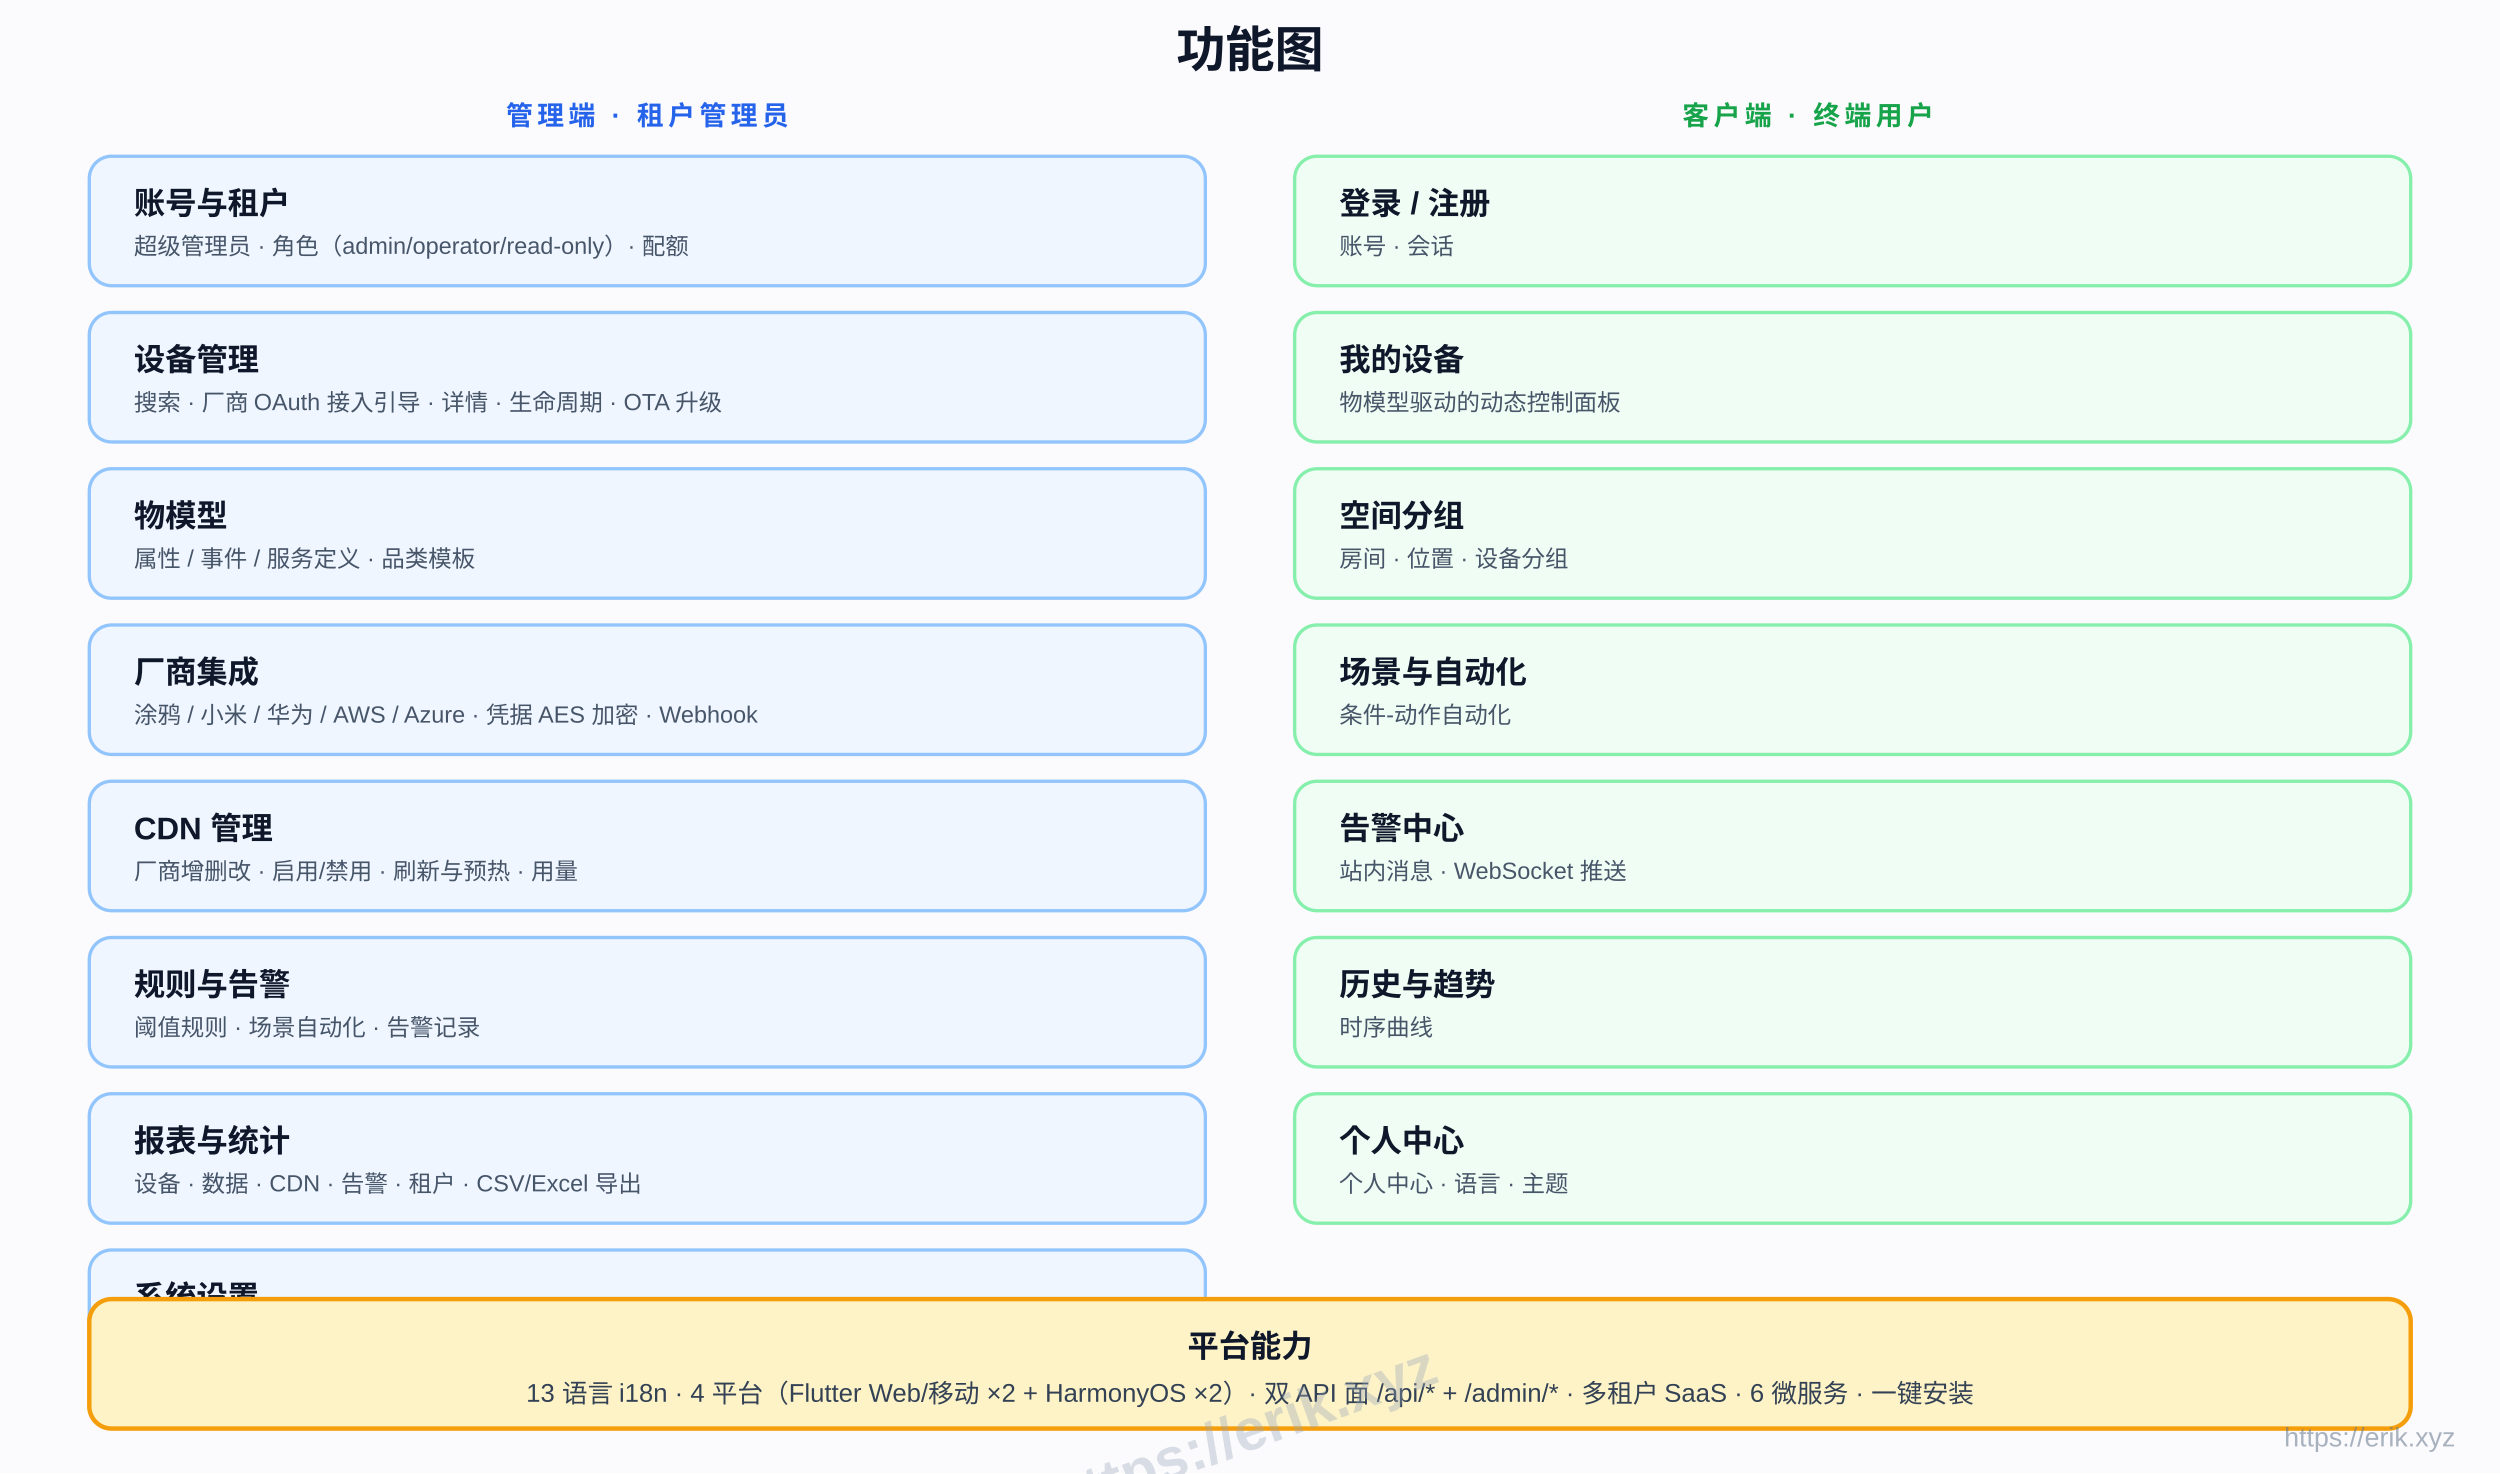
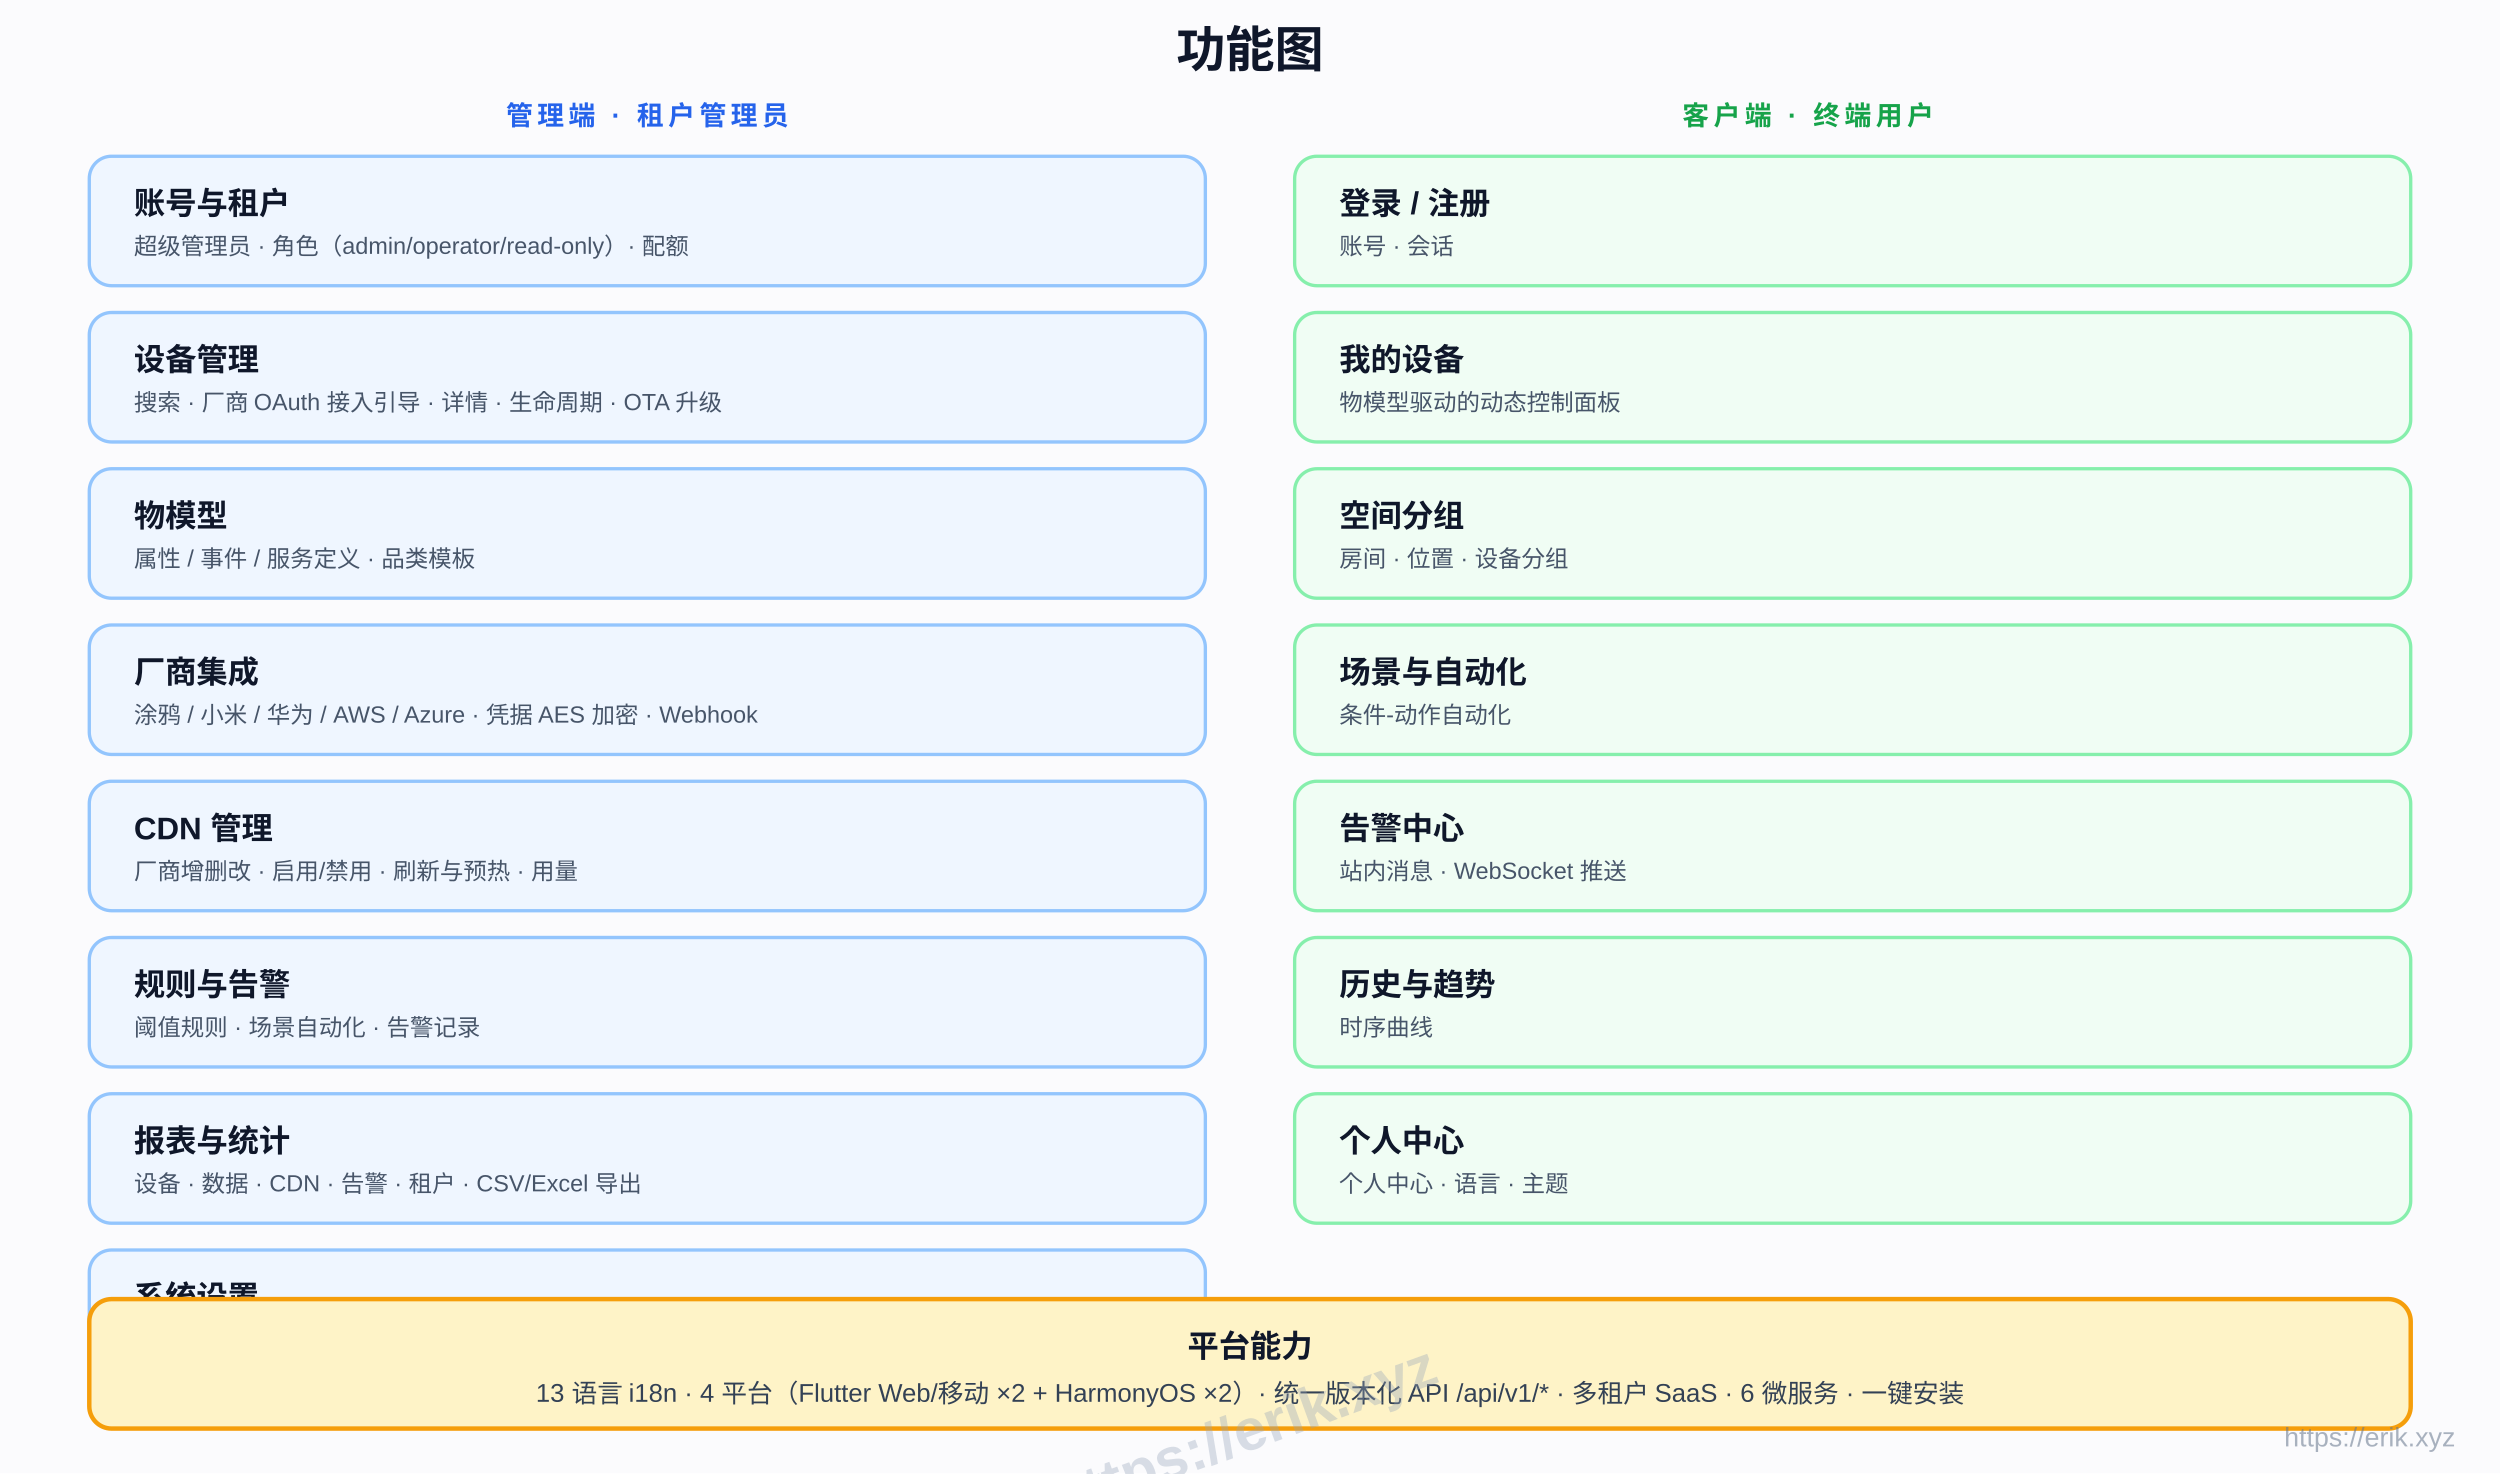
<svg xmlns="http://www.w3.org/2000/svg" viewBox="0 0 1120 660" font-family="Arial, 'PingFang SC', 'Microsoft YaHei', sans-serif">
  <rect width="1120" height="660" fill="#fbfbfd" />
  <text x="560" y="30" text-anchor="middle" font-size="22" font-weight="bold" fill="#0f172a">功能图</text>
  <text x="290" y="56" text-anchor="middle" font-size="12" font-weight="bold" letter-spacing="2" fill="#2563eb">管理端 · 租户管理员</text>
  <g>
    <rect x="40" y="70" width="500" height="58" rx="10" fill="#eff6ff" stroke="#93c5fd" stroke-width="1.5" />
    <text x="60" y="96" font-size="14" font-weight="bold" fill="#0f172a">账号与租户</text>
    <text x="60" y="114" font-size="10.5" fill="#475569">超级管理员 · 角色（admin/operator/read-only）· 配额</text>
    <rect x="40" y="140" width="500" height="58" rx="10" fill="#eff6ff" stroke="#93c5fd" stroke-width="1.5" />
    <text x="60" y="166" font-size="14" font-weight="bold" fill="#0f172a">设备管理</text>
    <text x="60" y="184" font-size="10.5" fill="#475569">搜索 · 厂商 OAuth 接入引导 · 详情 · 生命周期 · OTA 升级</text>
    <rect x="40" y="210" width="500" height="58" rx="10" fill="#eff6ff" stroke="#93c5fd" stroke-width="1.5" />
    <text x="60" y="236" font-size="14" font-weight="bold" fill="#0f172a">物模型</text>
    <text x="60" y="254" font-size="10.5" fill="#475569">属性 / 事件 / 服务定义 · 品类模板</text>
    <rect x="40" y="280" width="500" height="58" rx="10" fill="#eff6ff" stroke="#93c5fd" stroke-width="1.5" />
    <text x="60" y="306" font-size="14" font-weight="bold" fill="#0f172a">厂商集成</text>
    <text x="60" y="324" font-size="10.5" fill="#475569">涂鸦 / 小米 / 华为 / AWS / Azure · 凭据 AES 加密 · Webhook</text>
    <rect x="40" y="350" width="500" height="58" rx="10" fill="#eff6ff" stroke="#93c5fd" stroke-width="1.5" />
    <text x="60" y="376" font-size="14" font-weight="bold" fill="#0f172a">CDN 管理</text>
    <text x="60" y="394" font-size="10.5" fill="#475569">厂商增删改 · 启用/禁用 · 刷新与预热 · 用量</text>
    <rect x="40" y="420" width="500" height="58" rx="10" fill="#eff6ff" stroke="#93c5fd" stroke-width="1.5" />
    <text x="60" y="446" font-size="14" font-weight="bold" fill="#0f172a">规则与告警</text>
    <text x="60" y="464" font-size="10.5" fill="#475569">阈值规则 · 场景自动化 · 告警记录</text>
    <rect x="40" y="490" width="500" height="58" rx="10" fill="#eff6ff" stroke="#93c5fd" stroke-width="1.5" />
    <text x="60" y="516" font-size="14" font-weight="bold" fill="#0f172a">报表与统计</text>
    <text x="60" y="534" font-size="10.5" fill="#475569">设备 · 数据 · CDN · 告警 · 租户 · CSV/Excel 导出</text>
    <rect x="40" y="560" width="500" height="58" rx="10" fill="#eff6ff" stroke="#93c5fd" stroke-width="1.5" />
    <text x="60" y="586" font-size="14" font-weight="bold" fill="#0f172a">系统设置</text>
    <text x="60" y="604" font-size="10.5" fill="#475569">操作日志 · API 密钥 · 安全策略</text>
  </g>
  <text x="810" y="56" text-anchor="middle" font-size="12" font-weight="bold" letter-spacing="2" fill="#16a34a">客户端 · 终端用户</text>
  <g>
    <rect x="580" y="70" width="500" height="58" rx="10" fill="#f0fdf4" stroke="#86efac" stroke-width="1.5" />
    <text x="600" y="96" font-size="14" font-weight="bold" fill="#0f172a">登录 / 注册</text>
    <text x="600" y="114" font-size="10.5" fill="#475569">账号 · 会话</text>
    <rect x="580" y="140" width="500" height="58" rx="10" fill="#f0fdf4" stroke="#86efac" stroke-width="1.5" />
    <text x="600" y="166" font-size="14" font-weight="bold" fill="#0f172a">我的设备</text>
    <text x="600" y="184" font-size="10.5" fill="#475569">物模型驱动的动态控制面板</text>
    <rect x="580" y="210" width="500" height="58" rx="10" fill="#f0fdf4" stroke="#86efac" stroke-width="1.5" />
    <text x="600" y="236" font-size="14" font-weight="bold" fill="#0f172a">空间分组</text>
    <text x="600" y="254" font-size="10.5" fill="#475569">房间 · 位置 · 设备分组</text>
    <rect x="580" y="280" width="500" height="58" rx="10" fill="#f0fdf4" stroke="#86efac" stroke-width="1.5" />
    <text x="600" y="306" font-size="14" font-weight="bold" fill="#0f172a">场景与自动化</text>
    <text x="600" y="324" font-size="10.5" fill="#475569">条件-动作自动化</text>
    <rect x="580" y="350" width="500" height="58" rx="10" fill="#f0fdf4" stroke="#86efac" stroke-width="1.5" />
    <text x="600" y="376" font-size="14" font-weight="bold" fill="#0f172a">告警中心</text>
    <text x="600" y="394" font-size="10.5" fill="#475569">站内消息 · WebSocket 推送</text>
    <rect x="580" y="420" width="500" height="58" rx="10" fill="#f0fdf4" stroke="#86efac" stroke-width="1.5" />
    <text x="600" y="446" font-size="14" font-weight="bold" fill="#0f172a">历史与趋势</text>
    <text x="600" y="464" font-size="10.5" fill="#475569">时序曲线</text>
    <rect x="580" y="490" width="500" height="58" rx="10" fill="#f0fdf4" stroke="#86efac" stroke-width="1.5" />
    <text x="600" y="516" font-size="14" font-weight="bold" fill="#0f172a">个人中心</text>
    <text x="600" y="534" font-size="10.5" fill="#475569">个人中心 · 语言 · 主题</text>
  </g>
  <rect x="40" y="582" width="1040" height="58" rx="10" fill="#fef3c7" stroke="#f59e0b" stroke-width="2" />
  <text x="560" y="608" text-anchor="middle" font-size="14" font-weight="bold" fill="#0f172a">平台能力</text>
-   <text x="560" y="628" text-anchor="middle" font-size="11.5" fill="#334155">13 语言 i18n · 4 平台（Flutter Web/移动 ×2 + HarmonyOS ×2）· 双 API 面 /api/* + /admin/* · 多租户 SaaS · 6 微服务 · 一键安装</text>
+   <text x="560" y="628" text-anchor="middle" font-size="11.5" fill="#334155">13 语言 i18n · 4 平台（Flutter Web/移动 ×2 + HarmonyOS ×2）· 统一版本化 API /api/v1/* · 多租户 SaaS · 6 微服务 · 一键安装</text>
  <text x="560" y="650" text-anchor="middle" font-size="26" font-weight="bold" fill="#94a3b8" opacity="0.35" transform="rotate(-20 560 650)">https://erik.xyz</text>
  <text x="1100" y="648" text-anchor="end" font-size="12" fill="#64748b" opacity="0.55">https://erik.xyz</text>
</svg>
